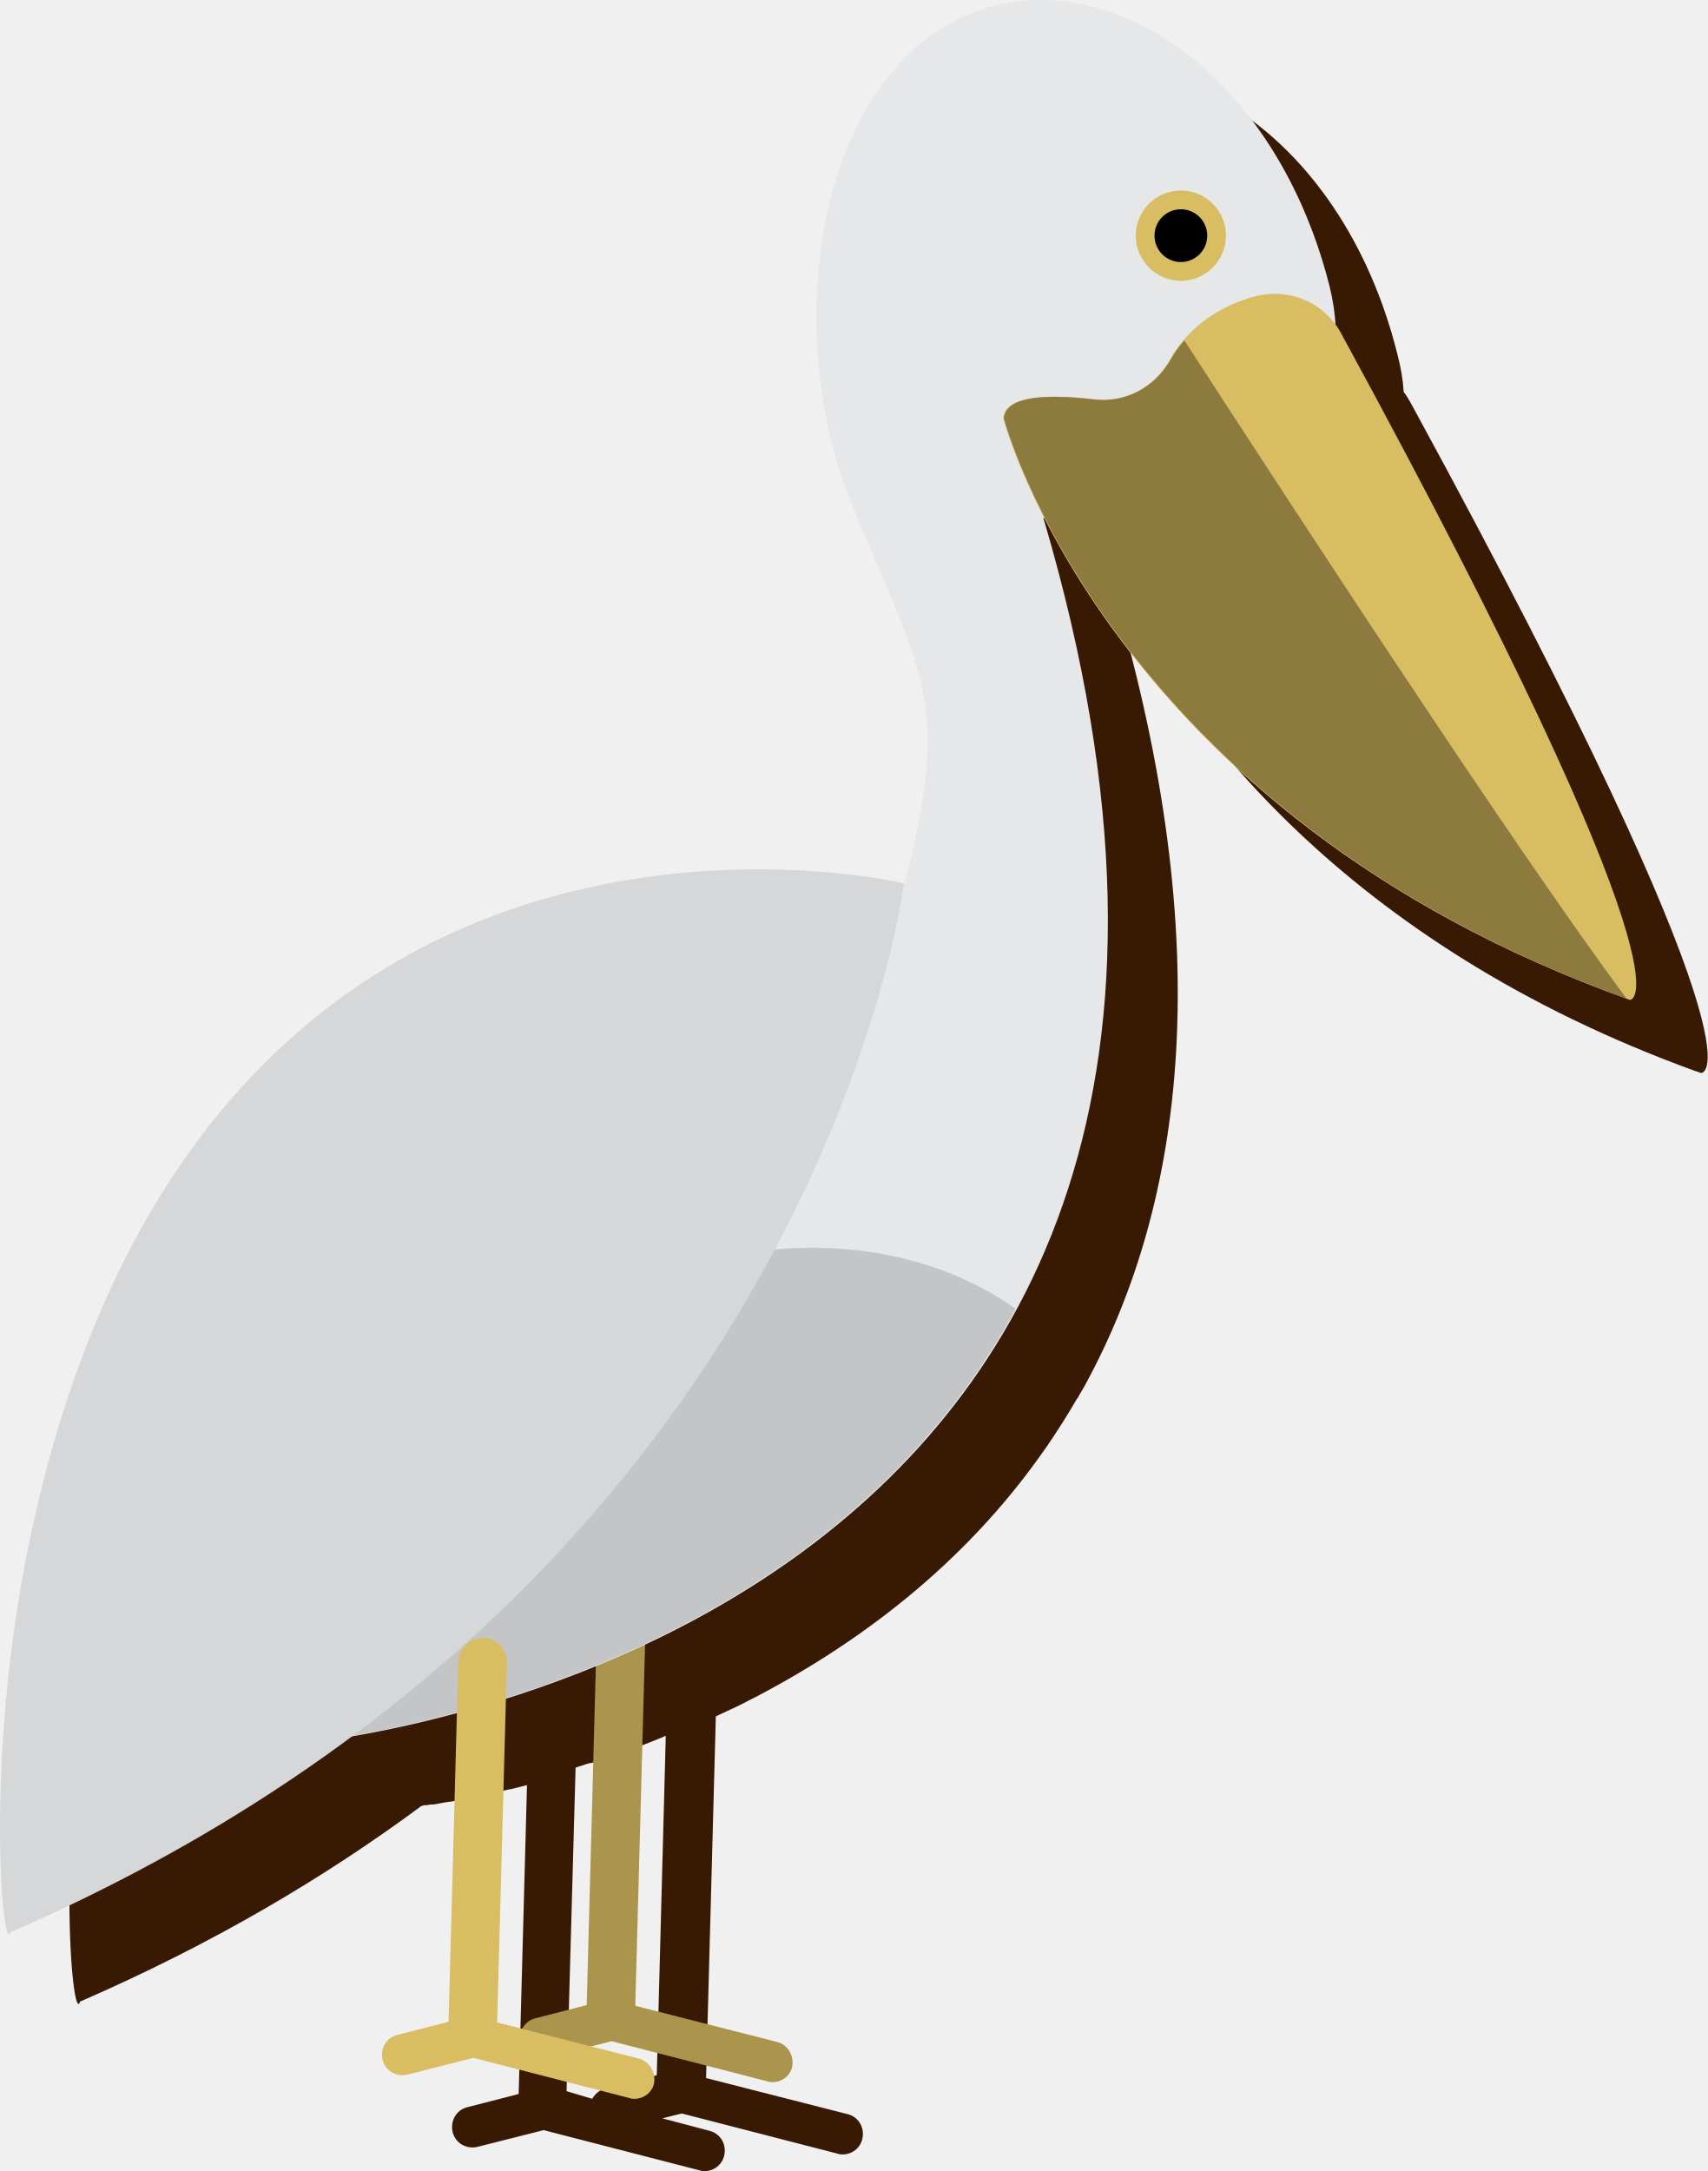
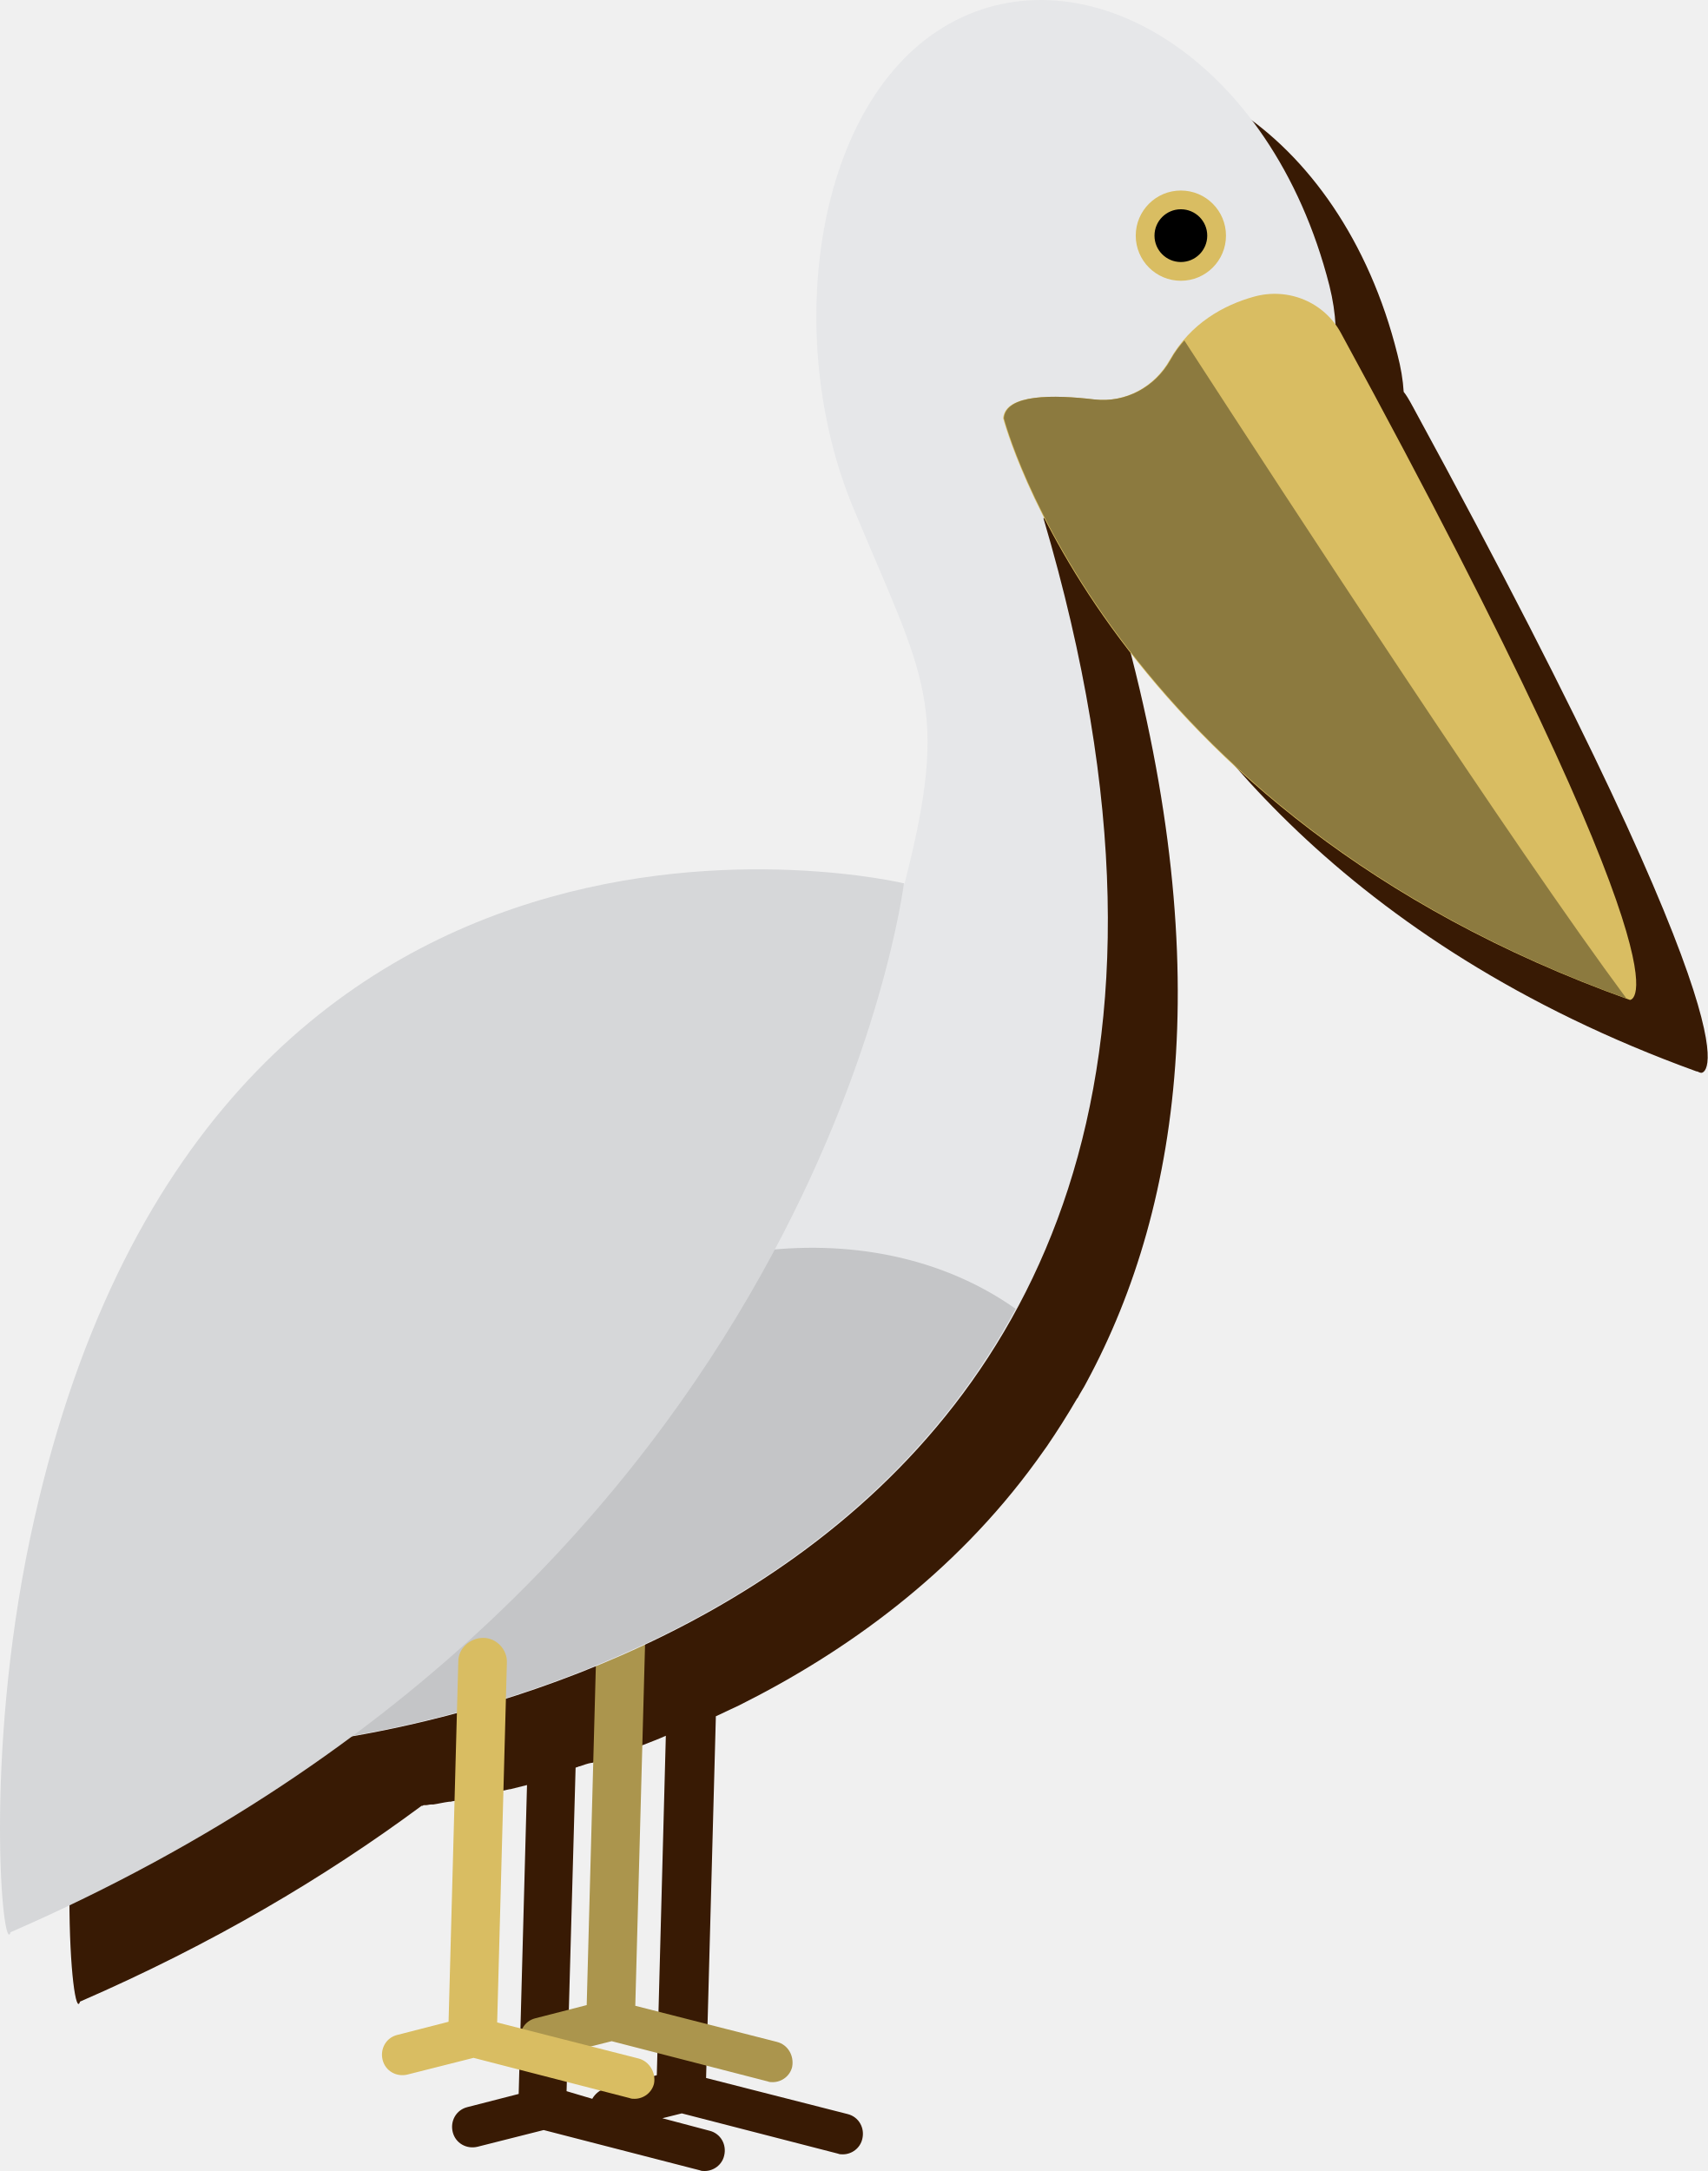
- <svg xmlns="http://www.w3.org/2000/svg" width="65.095mm" height="82.747mm" viewBox="0 0 65.095 82.747" version="1.1" id="svg543">
-   <defs id="defs537">
-     <clipPath clipPathUnits="userSpaceOnUse" id="clipPath488">
-       <g id="use490">
-         <g id="g687">
-           <path d="m 112.7,378 c 9.8,1.2 19.2,2 28.2,2.5 -8.2,5.1 -18.4,10.5 -24.6,13.5 -3.3,1.6 -21.5,9.9 1.2,14.5 20.2,4.1 52.9,-15.4 68.6,-25.9 2.4,1.2 5.2,2.3 8.2,3.4 0,0 22.5,7 49,4.1 0,0.1 0,0.2 -0.1,0.3 0,0.2 -0.1,0.4 -0.1,0.6 0,0.2 -0.1,0.4 -0.1,0.5 0,0.2 -0.1,0.4 -0.1,0.6 0,0.2 0,0.3 0,0.5 0,0.2 0,0.4 -0.1,0.6 0,0.2 0,0.3 0,0.5 0,0.2 0,0.4 0,0.6 0,0.1 0,0.3 0,0.4 0,0.2 0,0.4 0,0.6 0,0.1 0,0.2 0,0.4 0,0.2 0,0.4 0,0.7 0,0.1 0,0.2 0,0.3 0,0.2 0,0.5 0.1,0.7 v 0 0 c 0.4,4.6 2.1,8.4 3.8,10.9 l -6.1,2.4 c -1.5,0.6 -2.2,2.3 -1.6,3.7 0.4,1.1 1.5,1.8 2.7,1.8 0.4,0 0.7,-0.1 1.1,-0.2 l 10.9,-4.3 17.4,8.9 c 0.4,0.2 0.9,0.3 1.3,0.3 1,0 2.1,-0.6 2.6,-1.6 0.7,-1.4 0.2,-3.2 -1.2,-3.9 l -7.9,-4 10.9,-0.4 c 1.6,-0.1 2.8,-1.4 2.8,-3 -0.1,-1.6 -1.4,-2.8 -3,-2.8 l -19.9,0.7 c -0.2,-0.2 -0.5,-0.4 -0.8,-0.5 -0.2,-0.6 -0.5,-1.2 -1,-1.8 0,0 -2,-2.3 -2.7,-6.2 v 0 c -0.2,-1 -0.3,-2.1 -0.2,-3.3 0,-0.1 0,-0.1 0,-0.2 0,-0.2 0,-0.3 0,-0.5 0,-0.1 0,-0.2 0,-0.3 0,-0.2 0,-0.3 0.1,-0.5 0,-0.1 0,-0.2 0.1,-0.4 0,-0.2 0.1,-0.3 0.1,-0.5 0,-0.1 0.1,-0.3 0.1,-0.4 0,-0.2 0.1,-0.3 0.1,-0.5 0,-0.1 0.1,-0.3 0.1,-0.4 0,-0.1 0.1,-0.3 0.1,-0.4 0,-0.2 0.1,-0.3 0.1,-0.5 0,-0.1 0.1,-0.3 0.1,-0.4 0.1,-0.2 0.1,-0.3 0.2,-0.5 0,-0.1 0.1,-0.2 0.1,-0.3 3.1,-0.6 6.2,-1.4 9.3,-2.4 0,0 0,0 0,0.1 0,0.1 0,0.2 0,0.3 0,0.2 0,0.4 0,0.6 0,0.1 0,0.2 0,0.2 0.3,4.5 1.9,8.2 3.5,10.6 l -5.5,2.2 c -1.3,0.5 -2,2.1 -1.5,3.4 0.4,1 1.4,1.7 2.4,1.7 0.3,0 0.6,-0.1 1,-0.2 l 9.9,-3.9 15.9,8.1 c 0.4,0.2 0.8,0.3 1.2,0.3 1,0 1.9,-0.5 2.3,-1.4 0.7,-1.3 0.2,-2.9 -1.1,-3.5 l -7.2,-3.7 9.9,-0.4 c 1.4,-0.1 2.6,-1.3 2.5,-2.7 -0.1,-1.4 -1.2,-2.6 -2.7,-2.5 l -18.1,0.7 c -0.2,-0.2 -0.5,-0.4 -0.7,-0.5 -0.2,-0.6 -0.5,-1.1 -0.9,-1.6 0,0 -1.8,-2.1 -2.4,-5.6 v 0 c -0.2,-0.9 -0.2,-1.9 -0.2,-3 0,-0.1 0,-0.1 0,-0.2 0,-0.2 0,-0.3 0,-0.5 0,-0.1 0,-0.2 0,-0.3 0,-0.1 0,-0.3 0.1,-0.4 0,-0.1 0,-0.2 0,-0.3 0,-0.1 0,-0.3 0.1,-0.4 0,-0.1 0,-0.1 0,-0.2 22.2,-9.5 42.9,-29.5 51.9,-69.2 0.7,-2.9 1.2,-5.8 1.5,-8.9 v 0 c 0,0 0,0 0,0 0,-0.3 0.1,-0.6 0.1,-1 0,-0.1 0,-0.2 0,-0.2 0,-0.3 0.1,-0.6 0.1,-1 0,-0.1 0,-0.1 0,-0.2 0.1,-1 0.1,-2 0.1,-3.1 0,-0.1 0,-0.2 0,-0.4 0,-0.3 0,-0.6 0,-0.9 0,-0.2 0,-0.3 0,-0.5 0,-0.3 0,-0.6 0,-0.9 0,-0.2 0,-0.3 0,-0.5 0,-0.6 0,-1.2 -0.1,-1.8 0,-0.2 0,-0.3 0,-0.5 0,-0.3 0,-0.6 -0.1,-0.9 0,-0.2 0,-0.4 -0.1,-0.7 0,-0.3 -0.1,-0.6 -0.1,-0.9 0,-0.2 0,-0.5 -0.1,-0.7 0,-0.3 -0.1,-0.6 -0.1,-0.9 0,-0.3 -0.1,-0.6 -0.1,-0.9 -0.1,-0.4 -0.1,-0.9 -0.2,-1.3 0,-0.3 -0.1,-0.7 -0.1,-1 0,-0.3 -0.1,-0.5 -0.1,-0.8 -0.1,-0.3 -0.1,-0.6 -0.2,-0.9 0,-0.3 -0.1,-0.6 -0.2,-0.8 -0.1,-0.3 -0.1,-0.7 -0.2,-1 -0.1,-0.3 -0.1,-0.5 -0.2,-0.8 -0.1,-0.6 -0.2,-1.2 -0.4,-1.8 0,-0.2 -0.1,-0.4 -0.1,-0.6 -0.1,-0.4 -0.2,-0.9 -0.3,-1.3 -0.1,-0.3 -0.1,-0.6 -0.2,-0.8 -0.1,-0.4 -0.2,-0.8 -0.3,-1.2 -0.1,-0.3 -0.1,-0.6 -0.2,-0.8 -0.1,-0.5 -0.3,-1 -0.4,-1.5 -0.1,-0.2 -0.1,-0.4 -0.2,-0.7 -0.2,-0.7 -0.4,-1.4 -0.6,-2.2 -0.1,-0.2 -0.1,-0.4 -0.2,-0.7 -0.2,-0.5 -0.3,-1.1 -0.5,-1.7 -0.1,-0.3 -0.2,-0.6 -0.3,-0.9 -0.2,-0.5 -0.3,-1.1 -0.5,-1.6 -0.1,-0.3 -0.2,-0.6 -0.3,-0.8 -0.2,-0.7 -0.4,-1.4 -0.7,-2 -0.1,-0.2 -0.1,-0.3 -0.2,-0.5 -0.3,-0.8 -0.6,-1.7 -0.9,-2.6 -0.1,-0.3 -0.2,-0.5 -0.3,-0.8 -0.2,-0.6 -0.5,-1.3 -0.7,-2 -0.1,-0.3 -0.2,-0.6 -0.3,-0.9 -0.2,-0.6 -0.5,-1.3 -0.7,-2 -0.1,-0.3 -0.2,-0.6 -0.3,-0.9 -0.4,-1 -0.7,-1.9 -1.1,-2.9 -0.3,-0.7 -0.5,-1.5 -0.7,-2.5 -0.1,-0.3 -0.1,-0.6 -0.1,-0.9 0,-0.3 -0.1,-0.6 -0.1,-1 0,-0.1 0,-0.2 0,-0.3 0,-0.1 0,-0.3 0,-0.4 0,-0.1 0,-0.2 0,-0.3 0,-0.1 0,-0.3 0,-0.4 0,-0.1 0,-0.2 0,-0.4 0,-0.1 0,-0.3 0,-0.4 0,-0.1 0,-0.3 0,-0.4 0,-0.1 0,-0.2 0,-0.4 0,-0.2 0,-0.3 0.1,-0.5 0,-0.1 0,-0.3 0.1,-0.4 0,-0.2 0.1,-0.4 0.1,-0.5 0,-0.1 0,-0.2 0.1,-0.3 0,-0.1 0.1,-0.3 0.1,-0.4 0,-0.1 0.1,-0.2 0.1,-0.3 0,-0.1 0.1,-0.3 0.1,-0.4 0,-0.1 0.1,-0.2 0.1,-0.3 0.1,-0.1 0.1,-0.3 0.2,-0.4 0,-0.1 0.1,-0.2 0.1,-0.3 0.1,-0.2 0.2,-0.4 0.3,-0.5 0,0 0,-0.1 0.1,-0.1 0,0 0,0 0,0 0.1,-0.2 0.3,-0.4 0.4,-0.6 0,0 0.1,-0.1 0.1,-0.1 0.1,-0.2 0.3,-0.3 0.4,-0.5 0.1,-0.1 0.1,-0.1 0.2,-0.2 0.1,-0.1 0.3,-0.3 0.4,-0.4 0.1,-0.1 0.1,-0.1 0.2,-0.2 0.2,-0.1 0.3,-0.3 0.5,-0.4 0.1,0 0.1,-0.1 0.2,-0.1 0,0 0,0 0,0 0.2,-0.2 0.4,-0.3 0.7,-0.4 0,0 0,0 0,0 0,0 0.1,0 0.1,-0.1 0.2,-0.1 0.5,-0.2 0.7,-0.3 0.1,0 0.1,0 0.2,-0.1 0,0 0,0 0,0 0.2,-0.1 0.4,-0.2 0.7,-0.3 0.1,0 0.2,-0.1 0.3,-0.1 0,0 0.1,0 0.1,0 0.2,-0.1 0.4,-0.1 0.6,-0.2 0.1,0 0.2,-0.1 0.3,-0.1 0.1,0 0.1,0 0.2,0 0.2,0 0.4,-0.1 0.6,-0.1 0.1,0 0.2,0 0.4,-0.1 0.1,0 0.2,0 0.3,0 0.2,0 0.4,0 0.6,-0.1 0.1,0 0.2,0 0.3,0 0.2,0 0.3,0 0.5,0 0.3,0 0.5,0 0.8,0 0.1,0 0.1,0 0.2,0 0.2,0 0.3,0 0.5,0 0.2,0 0.4,0 0.7,0 0.2,0 0.3,0 0.5,0 0.1,0 0.3,0 0.4,0 0.2,0 0.4,0 0.6,0.1 0.2,0 0.4,0 0.6,0.1 0.2,0 0.4,0.1 0.6,0.1 0.1,0 0.3,0 0.4,0.1 0.2,0 0.4,0.1 0.6,0.1 0.3,0.1 0.6,0.1 0.9,0.2 0.1,0 0.2,0 0.3,0.1 0.2,0 0.4,0.1 0.6,0.1 0.6,0.1 1.2,0.3 1.8,0.5 0,0 0,-0.1 0,-0.4 0,-0.1 0,-0.1 0,-0.2 0,-0.1 0,-0.3 0,-0.4 0,-0.3 -0.1,-0.6 -0.2,-1 -0.1,-0.5 -0.3,-1.1 -0.6,-1.7 -0.1,-0.1 -0.1,-0.2 -0.2,-0.4 -0.4,-0.8 -1,-1.8 -1.8,-2.8 -0.5,-0.7 -1.1,-1.4 -1.8,-2.1 -0.3,-0.4 -0.7,-0.7 -1.1,-1.1 -1.3,-1.3 -2.9,-2.7 -5,-4.2 0,0 0,0 0,-0.1 0,0 0,0 0,0 0,-0.1 0,-0.1 -0.1,-0.2 0,0 0,0 0,0 v 0 c -0.1,-0.4 -0.4,-1.1 -0.8,-2.1 -0.1,-0.2 -0.2,-0.4 -0.2,-0.6 -0.2,-0.5 -0.5,-1 -0.7,-1.6 -0.1,-0.2 -0.2,-0.4 -0.3,-0.6 -0.2,-0.4 -0.4,-0.8 -0.6,-1.2 -0.2,-0.5 -0.5,-0.9 -0.8,-1.4 -0.1,-0.2 -0.3,-0.4 -0.4,-0.7 -0.3,-0.5 -0.6,-0.9 -0.9,-1.4 -0.2,-0.3 -0.3,-0.5 -0.5,-0.8 -0.3,-0.4 -0.5,-0.7 -0.8,-1.1 -0.2,-0.2 -0.4,-0.5 -0.5,-0.7 -0.4,-0.5 -0.8,-0.9 -1.2,-1.4 -1.2,-1.3 -2.6,-2.6 -4.1,-3.6 -0.3,-0.2 -0.7,-0.5 -1.1,-0.7 -0.3,-0.2 -0.7,-0.4 -1,-0.6 -0.2,-0.1 -0.4,-0.2 -0.6,-0.3 -1.3,-0.6 -2.7,-1.1 -4.3,-1.4 -0.6,-0.1 -1.3,-0.2 -2,-0.2 -0.3,0 -0.7,0 -1,0 -3.2,0 -6.7,0.9 -10.7,2.9 -0.4,0.2 -0.9,0.5 -1.3,0.7 -2.7,1.6 -5.6,3.7 -8.6,6.5 -2,1.9 -4.2,4 -6.4,6.5 -0.7,0.7 -1.2,1.5 -1.8,2.2 -0.3,0.5 -0.7,1 -0.9,1.5 -0.7,1.3 -1.2,2.6 -1.7,4 -0.2,0.6 -0.3,1.2 -0.4,1.8 -0.1,0.3 -0.1,0.6 -0.2,1 -0.1,0.7 -0.2,1.3 -0.3,2.1 -0.3,2.2 -0.4,4.6 -0.6,7.6 -0.2,5.4 -0.4,12.4 -1.1,21.9 0,0 0,0 0,0 0,0 0,0 0,0 0,0 0,0.1 0,0.1 0,0 0,0 0,0.1 0,0 0,0.1 0,0.1 0,0 0,0.1 0,0.1 0,0 0,0.1 0,0.1 -0.1,0.2 -0.1,0.5 -0.3,0.9 0,0 0,0 0,0 0,0.1 -0.1,0.2 -0.1,0.4 0,0 0,0 0,0.1 -0.1,0.1 -0.1,0.3 -0.2,0.4 0,0 0,0 0,0 0,0.1 -0.1,0.2 -0.1,0.2 -0.4,0.8 -0.9,1.6 -1.3,2.4 0,0.1 -0.1,0.2 -0.1,0.2 -0.4,0.7 -0.9,1.4 -1.3,2.1 -0.1,0.1 -0.1,0.2 -0.2,0.3 -0.4,0.7 -0.9,1.3 -1.4,1.9 -0.1,0.1 -0.1,0.2 -0.2,0.3 -0.5,0.6 -0.9,1.2 -1.4,1.7 -0.1,0.1 -0.1,0.1 -0.2,0.2 0,0 0,0 0,0 -2.2,2.4 -5.1,4.9 -8.8,7.5 0,0 -0.1,0.1 -0.1,0.1 -0.4,0.3 -0.9,0.6 -1.3,0.9 -0.1,0 -0.1,0.1 -0.2,0.1 -0.5,0.3 -0.9,0.6 -1.4,0.9 -0.8,0.5 -1.6,0.9 -2.4,1.4 -7.4,3 -14.1,6 -20.2,9.1 -3.7,1.8 -7.3,3.8 -10.8,5.9 -35.1,20.5 -42.1,39.6 -42.1,39.6 v 0 C 73.4,371.3 112.7,378 112.7,378 Z" id="path623" style="fill:#381a04" />
-           <g id="g685">
-             <g id="g629">
-               <g id="g627">
-                 <path d="m 284.3,388 -20,0.7 c -1.2,0 -2.2,0.9 -2.5,2.1 -0.3,1.2 0.3,2.4 1.4,2.9 l 16.1,8.3 c 0.4,0.2 0.8,0.3 1.2,0.3 1,0 1.9,-0.5 2.3,-1.4 0.7,-1.3 0.2,-2.9 -1.1,-3.5 l -7.2,-3.7 9.9,-0.4 c 1.4,-0.1 2.6,-1.3 2.5,-2.7 0.1,-1.5 -1.1,-2.6 -2.6,-2.6 z" id="path625" style="fill:#de8976" />
-               </g>
-             </g>
-             <g id="g635">
-               <g id="g633">
-                 <path d="m 263.5,388.2 -11.9,4.7 c -1.3,0.5 -2,2.1 -1.5,3.4 0.4,1 1.4,1.7 2.4,1.7 0.3,0 0.6,-0.1 1,-0.2 l 11.9,-4.7 c 1.3,-0.5 2,-2.1 1.5,-3.4 -0.5,-1.4 -2,-2 -3.4,-1.5 z" id="path631" style="fill:#de8976" />
-               </g>
-             </g>
-             <g id="g639">
-               <path d="m 263.7,363.1 c -2,-1.2 -4.6,-0.6 -5.8,1.3 -8,12.8 -3.2,23.8 0.4,27.8 0.8,0.9 2,1.4 3.1,1.4 1,0 2,-0.4 2.8,-1.1 1.7,-1.6 1.9,-4.2 0.3,-5.9 -0.1,-0.1 -6.2,-7.1 0.4,-17.8 1.3,-1.9 0.7,-4.5 -1.2,-5.7 z" id="path637" style="fill:#de8976" />
-             </g>
-             <path d="m 263.7,363.1 c -2,-1.2 -4.6,-0.6 -5.8,1.3 -3.7,6 -4.7,11.7 -4.2,16.4 2.3,0.8 5.2,1.2 8.5,0.2 -0.5,-3 -0.2,-7.2 2.9,-12.1 1.1,-2 0.5,-4.6 -1.4,-5.8 z" id="path641" style="fill:#429699" />
-             <g id="g647">
-               <g id="g645">
-                 <path d="m 267.7,398.1 -21.9,0.8 c -1.3,0 -2.4,1 -2.7,2.3 -0.3,1.3 0.3,2.6 1.5,3.2 l 17.7,9.1 c 0.4,0.2 0.9,0.3 1.3,0.3 1,0 2.1,-0.6 2.6,-1.6 0.7,-1.4 0.2,-3.2 -1.2,-3.9 l -7.9,-4 10.9,-0.4 c 1.6,-0.1 2.8,-1.4 2.8,-3 -0.2,-1.6 -1.5,-2.8 -3.1,-2.8 z" id="path643" style="fill:#ed917d" />
-               </g>
-             </g>
-             <g id="g653">
-               <g id="g651">
-                 <path d="m 244.8,398.3 -13,5.1 c -1.5,0.6 -2.2,2.3 -1.6,3.7 0.4,1.1 1.5,1.8 2.7,1.8 0.4,0 0.7,-0.1 1.1,-0.2 l 13,-5.1 c 1.5,-0.6 2.2,-2.3 1.6,-3.7 -0.7,-1.4 -2.3,-2.2 -3.8,-1.6 z" id="path649" style="fill:#ed917d" />
-               </g>
-             </g>
-             <path d="m 312.9,214.9 c 0,0 -13.6,-43.6 -48.9,-4.1 -7.1,7.9 -5,14.3 -6.9,42 0,0 -2.7,16.3 -32.4,27.8 -29.7,11.4 -58,37.6 -63,51.9 0,0 -19,31.5 23.6,46.2 0,0 105.2,32.6 128.8,-72.2 3.1,-13.8 3.8,-27.7 -9.5,-62.4 -2.1,-5.5 -2.8,-20.8 18.8,-14.9 0,0 1.2,-5.7 -10.5,-14.3 z" id="path655" style="fill:#5b4d55" />
-             <path d="m 140.3,367.3 c -7.7,6.2 -24.4,15.2 -33.1,19.3 -3.3,1.6 -21.5,9.9 1.2,14.5 27.4,5.7 77.6,-32.1 77.6,-32.1 -4.5,-5.5 -37.9,-7.9 -45.7,-1.7 z" id="path657" style="fill:#6e5f68" />
-             <path d="m 312.9,214.9 c 0,0 -13.6,-43.6 -48.9,-4.1 -7.1,7.9 -5,14.3 -6.9,42 0,0 -1.9,11 -18.9,21.3 0.5,18.6 7,37.4 27.6,47.7 32.8,16.4 45.2,-6.4 49.8,-24.2 1.3,-11.6 -0.5,-26.1 -11.1,-53.5 -2.1,-5.5 -2.8,-20.8 18.8,-14.9 0.1,0 1.3,-5.7 -10.4,-14.3 z" id="path659" style="fill:#429699" />
-             <path d="m 256.2,255.4 c -8,15.6 -20.4,20 -20.4,20 -63.2,27.7 -73.1,54.6 -73.1,54.6 -98.3,33.9 -59,40.6 -59,40.6 70.8,8.6 120.5,-1.9 146.9,-15 26.5,-13.1 26.5,-31 16.7,-53.4 -9.7,-22.4 -11.1,-46.8 -11.1,-46.8 z" id="path661" style="fill:#b8969c" />
-             <path d="m 312.9,214.9 c 0,0 -13.6,-43.6 -48.9,-4.1 -0.2,0.2 -0.4,0.4 -0.6,0.7 3.5,10.5 13.4,28.3 40.3,29.3 -0.9,-6.6 1.5,-16.6 19.6,-11.6 0.1,0 1.3,-5.7 -10.4,-14.3 z" id="path663" style="fill:#54bec2" />
-             <path d="m 312.9,214.9 c 0,0 0,-0.1 -0.1,-0.3 -3.6,2.5 -10.4,8.5 -7.7,17.7 2.3,-3.8 7.5,-6.1 18.3,-3.1 0,0 1.2,-5.7 -10.5,-14.3 z" id="path665" style="fill:#6a6d7d" />
-             <circle transform="matrix(0.9969,-0.07818318,0.07818318,0.9969,-15.934,23.4597)" cx="291.6" cy="215.2" id="circle667" r="4.5" style="fill:#ffffff" />
-             <circle transform="matrix(0.9969,-0.07819314,0.07819314,0.9969,-15.936,23.4628)" cx="291.6" cy="215.2" id="circle669" r="2.7" style="fill:#6a6d7d" />
-             <path d="m 256.2,255.4 c -8,15.6 -20.4,20 -20.4,20 -62.4,25 -73.1,54.6 -73.1,54.6 -1,0.3 19.1,33 80.9,28.8 2.5,-1 4.8,-2.1 7,-3.2 26.5,-13.1 26.5,-31 16.7,-53.4 -9.7,-22.4 -11.1,-46.8 -11.1,-46.8 z" id="path671" style="fill:#b6b2a2" />
-             <path d="m 256.2,255.4 c -3.7,7.2 -8.3,12 -12.2,15.1 1.6,8.6 4.1,19.3 8.8,29.6 24,52.7 -39.5,57.1 -46.3,56.5 10.2,2.2 22.5,3.3 37.1,2.3 2.5,-1 4.8,-2.1 7,-3.2 26.5,-13.1 26.5,-31 16.7,-53.4 -9.7,-22.5 -11.1,-46.9 -11.1,-46.9 z" id="path673" style="fill:#a6a394" />
-             <path d="m 234.3,319 c -4.3,-3.2 -6.6,-7.7 -5.9,-11.2 0,0 0,0 0,0 0,0 0,0 0,0 -3.1,1.6 -8.1,0.8 -12.4,-2.4 -4.3,-3.2 -6.6,-7.7 -5.9,-11.2 -0.7,0.4 -1.3,0.9 -1.8,1.5 -2.5,3.4 -0.3,9.4 5,13.3 4.3,3.2 9.3,4 12.4,2.4 -0.7,3.4 1.6,8 5.9,11.2 5.3,3.9 11.6,4.3 14.2,0.9 0.5,-0.6 0.8,-1.4 0.9,-2.1 -3.1,1.6 -8.1,0.7 -12.4,-2.4 z" id="path675" style="fill:#838075" />
-             <path d="m 227.8,342.4 c -4,-3.2 -6.1,-7.7 -5.4,-11 0,0 0,-0.1 0,-0.1 0,0 0,0 0,0 0,0 0,0 0,0 0,0 -0.1,0 -0.1,0 -3.1,1.4 -7.8,0.4 -11.9,-2.8 -4.1,-3.3 -6.1,-7.7 -5.4,-11.1 0,0 0,0 0,0 0,0 0,0 0,0 -3.1,1.5 -7.9,0.5 -12,-2.8 -4.1,-3.3 -6.1,-7.7 -5.4,-11.1 -0.7,0.3 -1.3,0.8 -1.8,1.4 -2.6,3.2 -0.6,9.1 4.4,13.1 4.1,3.3 8.9,4.3 12,2.7 -0.8,3.3 1.3,7.8 5.4,11.1 4.1,3.2 8.9,4.2 12,2.8 -0.8,3.3 1.3,7.8 5.4,11 5,4 11.2,4.6 13.8,1.3 0.5,-0.6 0.8,-1.3 1,-2 -3.1,1.8 -7.9,0.8 -12,-2.5 z" id="path677" style="fill:#838075" />
-             <g id="g681">
-               <path d="m 244.9,370.7 c -2.2,-1.3 -5,-0.7 -6.4,1.5 -8.7,14.1 -3.5,26.2 0.5,30.6 0.9,1 2.2,1.5 3.4,1.5 1.1,0 2.2,-0.4 3.1,-1.2 1.9,-1.7 2,-4.6 0.3,-6.5 -0.1,-0.1 -6.8,-7.8 0.5,-19.6 1.5,-2.1 0.8,-5 -1.4,-6.3 z" id="path679" style="fill:#ed917d" />
-             </g>
-             <path d="m 244.9,370.7 c -2.2,-1.3 -5,-0.7 -6.4,1.5 -4.1,6.6 -5.1,12.8 -4.6,18 2.5,0.9 5.8,1.3 9.3,0.2 -0.6,-3.4 -0.2,-7.9 3.2,-13.3 1.4,-2.2 0.7,-5.1 -1.5,-6.4 z" id="path683" style="fill:#429699" />
-           </g>
-         </g>
-       </g>
-     </clipPath>
-   </defs>
-   <g id="layer1" transform="translate(124.6031,-60.4564)">
-     <path style="fill:#381a04;stroke-width:0.265" id="path16" d="m -71.098,75.391 c -0.026,-0.45 -0.106,-0.926 -0.238,-1.429 -2.17,-8.705 -9.34,-12.832 -14.473,-9.948 -5.133,2.884 -6.376,11.906 -3.651,18.441 2.725,6.535 3.704,7.514 1.958,14.314 0,0 -26.696,-6.376 -33.311,24.977 -1.773,8.414 -1.032,16.007 -0.741,15.002 5.054,-2.196 9.34,-4.736 13.018,-7.461 0.026,0 0.053,0 0.079,-0.026 0.026,0 0.053,0 0.079,0 0.079,0 0.132,-0.026 0.212,-0.026 0.026,0 0.053,0 0.079,0 0.185,-0.026 0.397,-0.079 0.609,-0.106 0.026,0 0.026,0 0.053,0 0.079,-0.026 0.185,-0.026 0.265,-0.053 0.026,0 0.053,0 0.079,-0.026 0.106,-0.026 0.185,-0.053 0.291,-0.053 0.026,0 0.026,0 0.053,0 0.238,-0.053 0.476,-0.106 0.741,-0.159 0.026,0 0.026,0 0.053,0 0.106,-0.026 0.212,-0.053 0.344,-0.079 0.026,0 0.053,0 0.053,-0.026 0.132,-0.026 0.238,-0.053 0.37,-0.079 0,0 0,0 0.026,0 0.212,-0.053 0.423,-0.106 0.635,-0.159 l -0.318,11.774 -1.958,0.503 c -0.423,0.106 -0.661,0.529 -0.556,0.953 0.106,0.423 0.529,0.661 0.953,0.556 l 2.514,-0.635 c 0,0 0,0 0,0 0,0 0,0 0,0 l 5.953,1.535 c 0.053,0.026 0.132,0.026 0.185,0.026 0.344,0 0.661,-0.238 0.741,-0.582 0.106,-0.423 -0.132,-0.847 -0.556,-0.953 l -1.799,-0.476 0.741,-0.185 c 0,0 0,0 0,0 0,0 0,0 0,0 l 5.953,1.535 c 0.053,0.026 0.132,0.026 0.185,0.026 0.344,0 0.661,-0.238 0.741,-0.582 0.106,-0.423 -0.132,-0.847 -0.556,-0.953 l -5.397,-1.376 0.37,-13.705 c 0,-0.026 0,-0.053 0,-0.079 0.291,-0.132 0.609,-0.291 0.9,-0.423 0,0 0,0 0,0 4.022,-2.011 8.176,-4.974 11.324,-9.313 0,0 0,0 0,0 0.132,-0.185 0.265,-0.37 0.397,-0.556 0,0 0,0 0,0 0.397,-0.582 0.767,-1.164 1.138,-1.799 0,0 0,-0.026 0.026,-0.026 0.106,-0.212 0.238,-0.397 0.344,-0.609 0,0 0,0 0,0 v 0 c 3.704,-6.853 5.054,-16.536 1.032,-30.163 0,0 0.026,0 0.079,0 2.514,4.921 8.625,13.414 22.146,18.309 0,0 0,0 0.026,0 0,0 0,0 0,0 0.053,0.026 0.106,0.053 0.159,0.053 0,0 2.831,0 -11.007,-25.4 -0.159,-0.291 -0.238,-0.423 -0.344,-0.556 z m -31.909,64.77 0.344,-12.33 c 0.053,-0.026 0.106,-0.026 0.132,-0.053 0,0 0.026,0 0.026,0 0.159,-0.053 0.291,-0.106 0.45,-0.132 0,0 0.026,0 0.026,0 0.476,-0.159 0.953,-0.318 1.455,-0.503 0,0 0,0 0.026,0 0.159,-0.053 0.318,-0.132 0.476,-0.185 0,0 0,0 0,0 0.265,-0.106 0.556,-0.212 0.847,-0.344 l -0.344,12.938 -1.958,0.503 c -0.212,0.053 -0.397,0.212 -0.503,0.397 z" />
-     <g transform="matrix(0.2645833,0,0,0.2645833,-247.8923,-74.86574)" id="g244">
-       <path style="fill:#ab954d" id="path226" d="m 577.9,805.6 -20.4,-5.2 1.4,-51.8 c 0.1,-1.9 -1.5,-3.6 -3.4,-3.6 -1.9,-0.1 -3.6,1.5 -3.6,3.4 l -1.4,51.9 -7.4,1.9 c -1.6,0.4 -2.5,2 -2.1,3.6 0.4,1.6 2,2.5 3.6,2.1 l 9.5,-2.4 c 0,0 0,0 0,0 0,0 0,0 0,0 l 22.5,5.8 c 0.2,0.1 0.5,0.1 0.7,0.1 1.3,0 2.5,-0.9 2.8,-2.2 0.3,-1.6 -0.6,-3.2 -2.2,-3.6 z" />
-       <path style="fill:#e6e7e9" id="path228" d="m 602.7,514.9 c -19.4,10.9 -24.1,45 -13.8,69.7 10.3,24.7 14,28.4 7.4,54.1 0,0 -106.1,5.6 -87.6,124 0,0 155.9,-13.1 107.6,-176.6 0,0 49.4,-0.6 41.2,-33.5 -8.4,-33 -35.4,-48.6 -54.8,-37.7 z" />
-       <path style="fill:#c4c5c7" id="path230" d="m 534.3,711.3 c -15.8,14.5 -24.2,33.5 -24.3,51.2 10.2,-1.2 74.3,-10.6 102.3,-62.5 -21.1,-14.9 -54.1,-10.7 -78,11.3 z" />
-       <path style="fill:#d6d7d9" id="path232" d="m 470.3,733.1 c -6.7,31.8 -3.9,60.5 -2.8,56.7 116.5,-50.7 128.7,-151.1 128.7,-151.1 0,0 -100.9,-24.1 -125.9,94.4 z" />
-       <path style="fill:#d9bd62" id="path234" d="m 646.6,554.2 c -4.3,1.2 -9.1,3.8 -12.1,9.1 -2.2,3.9 -6.4,6.2 -10.9,5.7 -5.9,-0.7 -12.8,-0.8 -13.1,2.7 0,0 14.7,56.8 90.3,83.8 0,0 10.7,0 -41.6,-96 -2.4,-4.5 -7.6,-6.7 -12.6,-5.3 z" />
-       <path style="fill:#8c7a3f" id="path236" d="m 634.6,563.3 c -2.2,3.9 -6.4,6.2 -10.9,5.7 -5.9,-0.7 -12.8,-0.8 -13.1,2.7 0,0 14.6,56.4 89.7,83.6 -16.4,-22.1 -48,-70.6 -63.7,-94.8 -0.7,0.8 -1.4,1.7 -2,2.8 z" />
-       <circle style="fill:#d9bd62" id="circle238" r="6.5" cy="545.4" cx="636.1" />
-       <circle id="circle240" r="3.8" cy="545.4" cx="636.1" />
-       <path style="fill:#d9bd62" id="path242" d="M 558,808 537.6,802.8 539,751 c 0.1,-1.9 -1.5,-3.6 -3.4,-3.6 -1.9,0 -3.6,1.5 -3.6,3.4 l -1.4,51.9 -7.4,1.9 c -1.6,0.4 -2.5,2 -2.1,3.6 0.4,1.6 2,2.5 3.6,2.1 l 9.5,-2.4 c 0,0 0,0 0,0 0,0 0,0 0,0 l 22.5,5.8 c 0.2,0.1 0.5,0.1 0.7,0.1 1.3,0 2.5,-0.9 2.8,-2.2 0.3,-1.6 -0.7,-3.2 -2.2,-3.6 z" />
-     </g>
+ <svg xmlns="http://www.w3.org/2000/svg" xml:space="preserve" enable-background="new 0 0 1400 980" viewBox="0 0 246.027 312.746" height="312.746" width="246.027" y="0px" x="0px" id="Layer_1" version="1.0">
+   <defs id="defs267">
+ 	
+ 	
+ 	
+ 	
+ 	
+ 	
+ 	
+ 	
+ 
+ 	
+ 	
+ 	
+ 	
+ 	
+ 	
+ 	
+ 	
+ </defs>
+   <path d="m 202.225,56.446 c -0.1,-1.7 -0.4,-3.5 -0.9,-5.4 -8.2,-32.9 -35.3,-48.5 -54.7,-37.6 -19.4,10.9 -24.1,45 -13.8,69.7 10.3,24.7 14,28.4 7.4,54.1 0,0 -100.9,-24.1 -125.9,94.4 -6.7,31.8 -3.9,60.5 -2.8,56.7 19.1,-8.3 35.3,-17.9 49.2,-28.2 0.1,0 0.2,0 0.3,-0.1 0.1,0 0.2,0 0.3,0 0.3,0 0.5,-0.1 0.8,-0.1 0.1,0 0.2,0 0.3,0 0.7,-0.1 1.5,-0.3 2.3,-0.4 0.1,0 0.1,0 0.2,0 0.3,-0.1 0.7,-0.1 1,-0.2 0.1,0 0.2,0 0.3,-0.1 0.4,-0.1 0.7,-0.2 1.1,-0.2 0.1,0 0.1,0 0.2,0 0.9,-0.2 1.8,-0.4 2.8,-0.6 0.1,0 0.1,0 0.2,0 0.4,-0.1 0.8,-0.2 1.3,-0.3 0.1,0 0.2,0 0.2,-0.1 0.5,-0.1 0.9,-0.2 1.4,-0.3 0,0 0,0 0.1,0 0.8,-0.2 1.6,-0.4 2.4,-0.6 l -1.2,44.5 -7.4,1.9 c -1.6,0.4 -2.5,2 -2.1,3.6 0.4,1.6 2,2.5 3.6,2.1 l 9.5,-2.4 c 0,0 0,0 0,0 0,0 0,0 0,0 l 22.5,5.8 c 0.2,0.1 0.5,0.1 0.7,0.1 1.3,0 2.5,-0.9 2.8,-2.2 0.4,-1.6 -0.5,-3.2 -2.1,-3.6 l -6.8,-1.8 2.8,-0.7 c 0,0 0,0 0,0 0,0 0,0 0,0 l 22.5,5.8 c 0.2,0.1 0.5,0.1 0.7,0.1 1.3,0 2.5,-0.9 2.8,-2.2 0.4,-1.6 -0.5,-3.2 -2.1,-3.6 l -20.4,-5.2 1.4,-51.8 c 0,-0.1 0,-0.2 0,-0.3 1.1,-0.5 2.3,-1.1 3.4,-1.6 0,0 0,0 0,0 15.2,-7.6 30.9,-18.8 42.8,-35.2 0,0 0,0 0,0 0.5,-0.7 1,-1.4 1.5,-2.1 0,0 0,0 0,0 1.5,-2.2 2.9,-4.4 4.3,-6.8 0,0 0,-0.1 0.1,-0.1 0.4,-0.8 0.9,-1.5 1.3,-2.3 0,0 0,0 0,0 v 0 c 14,-25.9 19.1,-62.5 3.9,-114 0,0 0.1,0 0.3,0 9.5,18.6 32.6,50.7 83.7,69.2 0,0 0,0 0.1,0 0,0 0,0 0,0 0.2,0.1 0.4,0.2 0.6,0.2 0,0 10.7,0 -41.6,-96 -0.6,-1.1 -0.9,-1.6 -1.3,-2.1 z m -120.6,244.8 1.3,-46.6 c 0.2,-0.1 0.4,-0.1 0.5,-0.2 0,0 0.1,0 0.1,0 0.6,-0.2 1.1,-0.4 1.7,-0.5 0,0 0.1,0 0.1,0 1.8,-0.6 3.6,-1.2 5.5,-1.9 0,0 0,0 0.1,0 0.6,-0.2 1.2,-0.5 1.8,-0.7 0,0 0,0 0,0 1,-0.4 2.1,-0.8 3.2,-1.3 l -1.3,48.9 -7.4,1.9 c -0.8,0.2 -1.5,0.8 -1.9,1.5 z" id="path16" style="fill:#381a04" />
+   <g transform="translate(-465.975,-511.4538)" id="g244">
+     <path d="m 577.9,805.6 -20.4,-5.2 1.4,-51.8 c 0.1,-1.9 -1.5,-3.6 -3.4,-3.6 -1.9,-0.1 -3.6,1.5 -3.6,3.4 l -1.4,51.9 -7.4,1.9 c -1.6,0.4 -2.5,2 -2.1,3.6 0.4,1.6 2,2.5 3.6,2.1 l 9.5,-2.4 c 0,0 0,0 0,0 0,0 0,0 0,0 l 22.5,5.8 c 0.2,0.1 0.5,0.1 0.7,0.1 1.3,0 2.5,-0.9 2.8,-2.2 0.3,-1.6 -0.6,-3.2 -2.2,-3.6 z" id="path226" style="fill:#ab954d" />
+     <path d="m 602.7,514.9 c -19.4,10.9 -24.1,45 -13.8,69.7 10.3,24.7 14,28.4 7.4,54.1 0,0 -106.1,5.6 -87.6,124 0,0 155.9,-13.1 107.6,-176.6 0,0 49.4,-0.6 41.2,-33.5 -8.4,-33 -35.4,-48.6 -54.8,-37.7 z" id="path228" style="fill:#e6e7e9" />
+     <path d="m 534.3,711.3 c -15.8,14.5 -24.2,33.5 -24.3,51.2 10.2,-1.2 74.3,-10.6 102.3,-62.5 -21.1,-14.9 -54.1,-10.7 -78,11.3 z" id="path230" style="fill:#c4c5c7" />
+     <path d="m 470.3,733.1 c -6.7,31.8 -3.9,60.5 -2.8,56.7 116.5,-50.7 128.7,-151.1 128.7,-151.1 0,0 -100.9,-24.1 -125.9,94.4 z" id="path232" style="fill:#d6d7d9" />
+     <path d="m 646.6,554.2 c -4.3,1.2 -9.1,3.8 -12.1,9.1 -2.2,3.9 -6.4,6.2 -10.9,5.7 -5.9,-0.7 -12.8,-0.8 -13.1,2.7 0,0 14.7,56.8 90.3,83.8 0,0 10.7,0 -41.6,-96 -2.4,-4.5 -7.6,-6.7 -12.6,-5.3 z" id="path234" style="fill:#d9bd62" />
+     <path d="m 634.6,563.3 c -2.2,3.9 -6.4,6.2 -10.9,5.7 -5.9,-0.7 -12.8,-0.8 -13.1,2.7 0,0 14.6,56.4 89.7,83.6 -16.4,-22.1 -48,-70.6 -63.7,-94.8 -0.7,0.8 -1.4,1.7 -2,2.8 z" id="path236" style="fill:#8c7a3f" />
+     <circle cx="636.1" cy="545.4" r="6.5" id="circle238" style="fill:#d9bd62" />
+     <circle cx="636.1" cy="545.4" r="3.8" id="circle240" />
+     <path d="M 558,808 537.6,802.8 539,751 c 0.1,-1.9 -1.5,-3.6 -3.4,-3.6 -1.9,0 -3.6,1.5 -3.6,3.4 l -1.4,51.9 -7.4,1.9 c -1.6,0.4 -2.5,2 -2.1,3.6 0.4,1.6 2,2.5 3.6,2.1 l 9.5,-2.4 c 0,0 0,0 0,0 0,0 0,0 0,0 l 22.5,5.8 c 0.2,0.1 0.5,0.1 0.7,0.1 1.3,0 2.5,-0.9 2.8,-2.2 0.3,-1.6 -0.7,-3.2 -2.2,-3.6 z" id="path242" style="fill:#d9bd62" />
  </g>
</svg>
